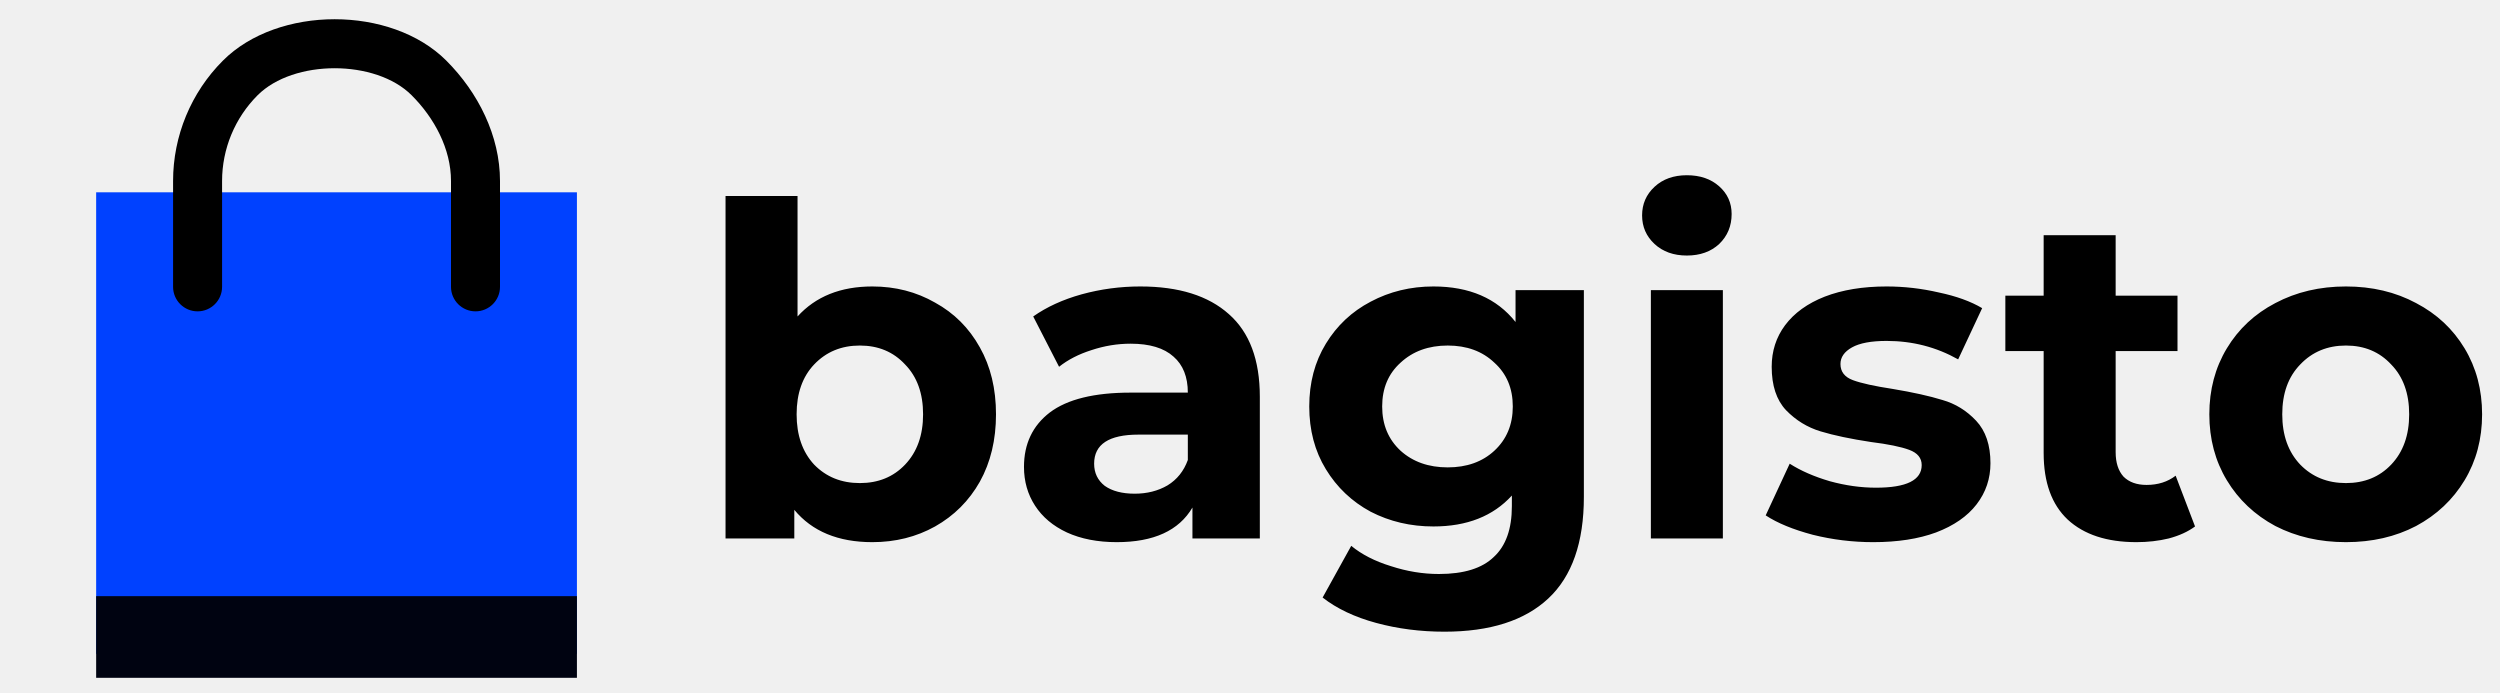
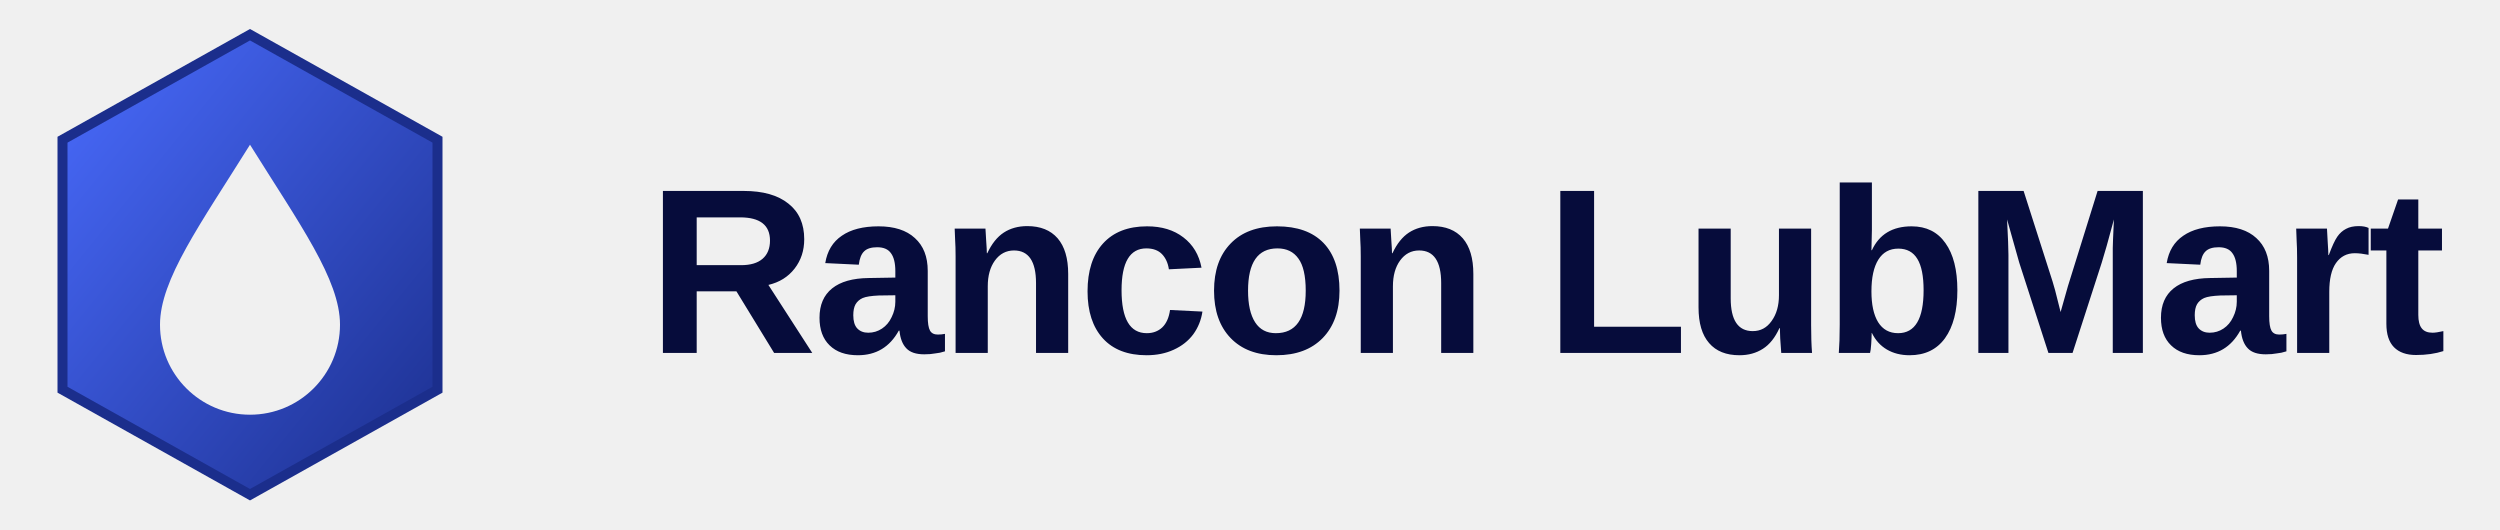
- <svg xmlns="http://www.w3.org/2000/svg" width="130" height="36" viewBox="0 0 130 36" fill="none">
-   <rect x="5" y="10" width="25" height="24" fill="#0041FF" />
-   <path fill-rule="evenodd" clip-rule="evenodd" d="M21.404 4.952C19.532 3.08 15.268 3.08 13.396 4.952C12.213 6.135 11.548 7.74 11.548 9.413V14.916C11.548 15.619 10.977 16.19 10.274 16.19C9.57 16.19 9 15.619 9 14.916V9.413C9 7.064 9.933 4.811 11.594 3.15C14.461 0.283 20.339 0.283 23.206 3.15C24.867 4.811 26 7.064 26 9.413V14.916C26 15.619 25.43 16.19 24.726 16.19C24.023 16.19 23.452 15.619 23.452 14.916V9.413C23.452 7.74 22.588 6.135 21.404 4.952Z" fill="black" />
-   <rect x="5" y="31" width="25" height="4.246" fill="#000311" />
-   <path d="M45.36 14.896C46.56 14.896 47.648 15.176 48.624 15.736C49.616 16.28 50.392 17.056 50.952 18.064C51.512 19.056 51.792 20.216 51.792 21.544C51.792 22.872 51.512 24.04 50.952 25.048C50.392 26.04 49.616 26.816 48.624 27.376C47.648 27.92 46.56 28.192 45.36 28.192C43.584 28.192 42.232 27.632 41.304 26.512V28H37.728V10.192H41.472V16.456C42.416 15.416 43.712 14.896 45.36 14.896ZM44.712 25.12C45.672 25.12 46.456 24.8 47.064 24.16C47.688 23.504 48 22.632 48 21.544C48 20.456 47.688 19.592 47.064 18.952C46.456 18.296 45.672 17.968 44.712 17.968C43.752 17.968 42.96 18.296 42.336 18.952C41.728 19.592 41.424 20.456 41.424 21.544C41.424 22.632 41.728 23.504 42.336 24.16C42.96 24.8 43.752 25.12 44.712 25.12ZM59.295 14.896C61.295 14.896 62.831 15.376 63.903 16.336C64.975 17.28 65.511 18.712 65.511 20.632V28H62.007V26.392C61.303 27.592 59.991 28.192 58.071 28.192C57.079 28.192 56.215 28.024 55.479 27.688C54.759 27.352 54.207 26.888 53.823 26.296C53.439 25.704 53.247 25.032 53.247 24.28C53.247 23.08 53.695 22.136 54.591 21.448C55.503 20.76 56.903 20.416 58.791 20.416H61.767C61.767 19.6 61.519 18.976 61.023 18.544C60.527 18.096 59.783 17.872 58.791 17.872C58.103 17.872 57.423 17.984 56.751 18.208C56.095 18.416 55.535 18.704 55.071 19.072L53.727 16.456C54.431 15.96 55.271 15.576 56.247 15.304C57.239 15.032 58.255 14.896 59.295 14.896ZM59.007 25.672C59.647 25.672 60.215 25.528 60.711 25.24C61.207 24.936 61.559 24.496 61.767 23.92V22.6H59.199C57.663 22.6 56.895 23.104 56.895 24.112C56.895 24.592 57.079 24.976 57.447 25.264C57.831 25.536 58.351 25.672 59.007 25.672ZM82.361 15.088V25.84C82.361 28.208 81.745 29.968 80.513 31.12C79.281 32.272 77.481 32.848 75.112 32.848C73.865 32.848 72.68 32.696 71.561 32.392C70.441 32.088 69.513 31.648 68.776 31.072L70.264 28.384C70.808 28.832 71.496 29.184 72.329 29.44C73.16 29.712 73.993 29.848 74.825 29.848C76.121 29.848 77.073 29.552 77.68 28.96C78.305 28.384 78.617 27.504 78.617 26.32V25.768C77.641 26.84 76.281 27.376 74.537 27.376C73.353 27.376 72.264 27.12 71.272 26.608C70.296 26.08 69.52 25.344 68.945 24.4C68.368 23.456 68.081 22.368 68.081 21.136C68.081 19.904 68.368 18.816 68.945 17.872C69.52 16.928 70.296 16.2 71.272 15.688C72.264 15.16 73.353 14.896 74.537 14.896C76.409 14.896 77.832 15.512 78.808 16.744V15.088H82.361ZM75.281 24.304C76.272 24.304 77.081 24.016 77.704 23.44C78.344 22.848 78.665 22.08 78.665 21.136C78.665 20.192 78.344 19.432 77.704 18.856C77.081 18.264 76.272 17.968 75.281 17.968C74.288 17.968 73.472 18.264 72.832 18.856C72.192 19.432 71.873 20.192 71.873 21.136C71.873 22.08 72.192 22.848 72.832 23.44C73.472 24.016 74.288 24.304 75.281 24.304ZM85.845 15.088H89.589V28H85.845V15.088ZM87.717 13.288C87.029 13.288 86.469 13.088 86.037 12.688C85.605 12.288 85.389 11.792 85.389 11.2C85.389 10.608 85.605 10.112 86.037 9.712C86.469 9.312 87.029 9.112 87.717 9.112C88.405 9.112 88.965 9.304 89.397 9.688C89.829 10.072 90.045 10.552 90.045 11.128C90.045 11.752 89.829 12.272 89.397 12.688C88.965 13.088 88.405 13.288 87.717 13.288ZM97.408 28.192C96.336 28.192 95.288 28.064 94.264 27.808C93.24 27.536 92.424 27.2 91.816 26.8L93.064 24.112C93.64 24.48 94.336 24.784 95.152 25.024C95.968 25.248 96.768 25.36 97.552 25.36C99.136 25.36 99.928 24.968 99.928 24.184C99.928 23.816 99.712 23.552 99.28 23.392C98.848 23.232 98.184 23.096 97.288 22.984C96.232 22.824 95.36 22.64 94.672 22.432C93.984 22.224 93.384 21.856 92.872 21.328C92.376 20.8 92.128 20.048 92.128 19.072C92.128 18.256 92.36 17.536 92.824 16.912C93.304 16.272 93.992 15.776 94.888 15.424C95.8 15.072 96.872 14.896 98.104 14.896C99.016 14.896 99.92 15 100.816 15.208C101.728 15.4 102.48 15.672 103.072 16.024L101.824 18.688C100.688 18.048 99.448 17.728 98.104 17.728C97.304 17.728 96.704 17.84 96.304 18.064C95.904 18.288 95.704 18.576 95.704 18.928C95.704 19.328 95.92 19.608 96.352 19.768C96.784 19.928 97.472 20.08 98.416 20.224C99.472 20.4 100.336 20.592 101.008 20.8C101.68 20.992 102.264 21.352 102.76 21.88C103.256 22.408 103.504 23.144 103.504 24.088C103.504 24.888 103.264 25.6 102.784 26.224C102.304 26.848 101.6 27.336 100.672 27.688C99.76 28.024 98.672 28.192 97.408 28.192ZM114.142 27.376C113.774 27.648 113.318 27.856 112.774 28C112.246 28.128 111.686 28.192 111.094 28.192C109.558 28.192 108.366 27.8 107.518 27.016C106.686 26.232 106.27 25.08 106.27 23.56V18.256H104.278V15.376H106.27V12.232H110.014V15.376H113.23V18.256H110.014V23.512C110.014 24.056 110.15 24.48 110.422 24.784C110.71 25.072 111.11 25.216 111.622 25.216C112.214 25.216 112.718 25.056 113.134 24.736L114.142 27.376ZM121.989 28.192C120.629 28.192 119.405 27.912 118.317 27.352C117.245 26.776 116.405 25.984 115.797 24.976C115.189 23.968 114.885 22.824 114.885 21.544C114.885 20.264 115.189 19.12 115.797 18.112C116.405 17.104 117.245 16.32 118.317 15.76C119.405 15.184 120.629 14.896 121.989 14.896C123.349 14.896 124.565 15.184 125.637 15.76C126.709 16.32 127.549 17.104 128.157 18.112C128.765 19.12 129.069 20.264 129.069 21.544C129.069 22.824 128.765 23.968 128.157 24.976C127.549 25.984 126.709 26.776 125.637 27.352C124.565 27.912 123.349 28.192 121.989 28.192ZM121.989 25.12C122.949 25.12 123.733 24.8 124.341 24.16C124.965 23.504 125.277 22.632 125.277 21.544C125.277 20.456 124.965 19.592 124.341 18.952C123.733 18.296 122.949 17.968 121.989 17.968C121.029 17.968 120.237 18.296 119.613 18.952C118.989 19.592 118.677 20.456 118.677 21.544C118.677 22.632 118.989 23.504 119.613 24.16C120.237 24.8 121.029 25.12 121.989 25.12Z" fill="black" />
+ <svg xmlns="http://www.w3.org/2000/svg" width="170" height="36" viewBox="0 0 170 36" fill="none">
+   <defs>
+     <linearGradient id="rlmShieldGradientLight" x1="0" y1="0" x2="1" y2="1">
+       <stop offset="0" stop-color="#4A6CFF" />
+       <stop offset="1" stop-color="#1B2E8C" />
+     </linearGradient>
+     <mask id="rlmDropMaskLight">
+       <rect width="200" height="200" fill="#fff" />
+       <path d="M100 52 C120 84 136 106 136 124 A36 36 0 1 1 64 124 C64 106 80 84 100 52 Z" fill="#000" />
+     </mask>
+   </defs>
+   <g transform="translate(0,1) scale(0.17)">
+     <polygon points="100,8 175,50 175,150 100,192 25,150 25,50" fill="url(#rlmShieldGradientLight)" mask="url(#rlmDropMaskLight)" />
+     <polygon points="100,8 175,50 175,150 100,192 25,150 25,50" fill="none" stroke="#1B2E8C" stroke-width="4" />
+   </g>
+   <text x="44" y="24" font-family="Arial, Helvetica, sans-serif" font-size="16" font-weight="700" letter-spacing="-0.3" fill="#060C3B">Rancon LubMart</text>
</svg>
